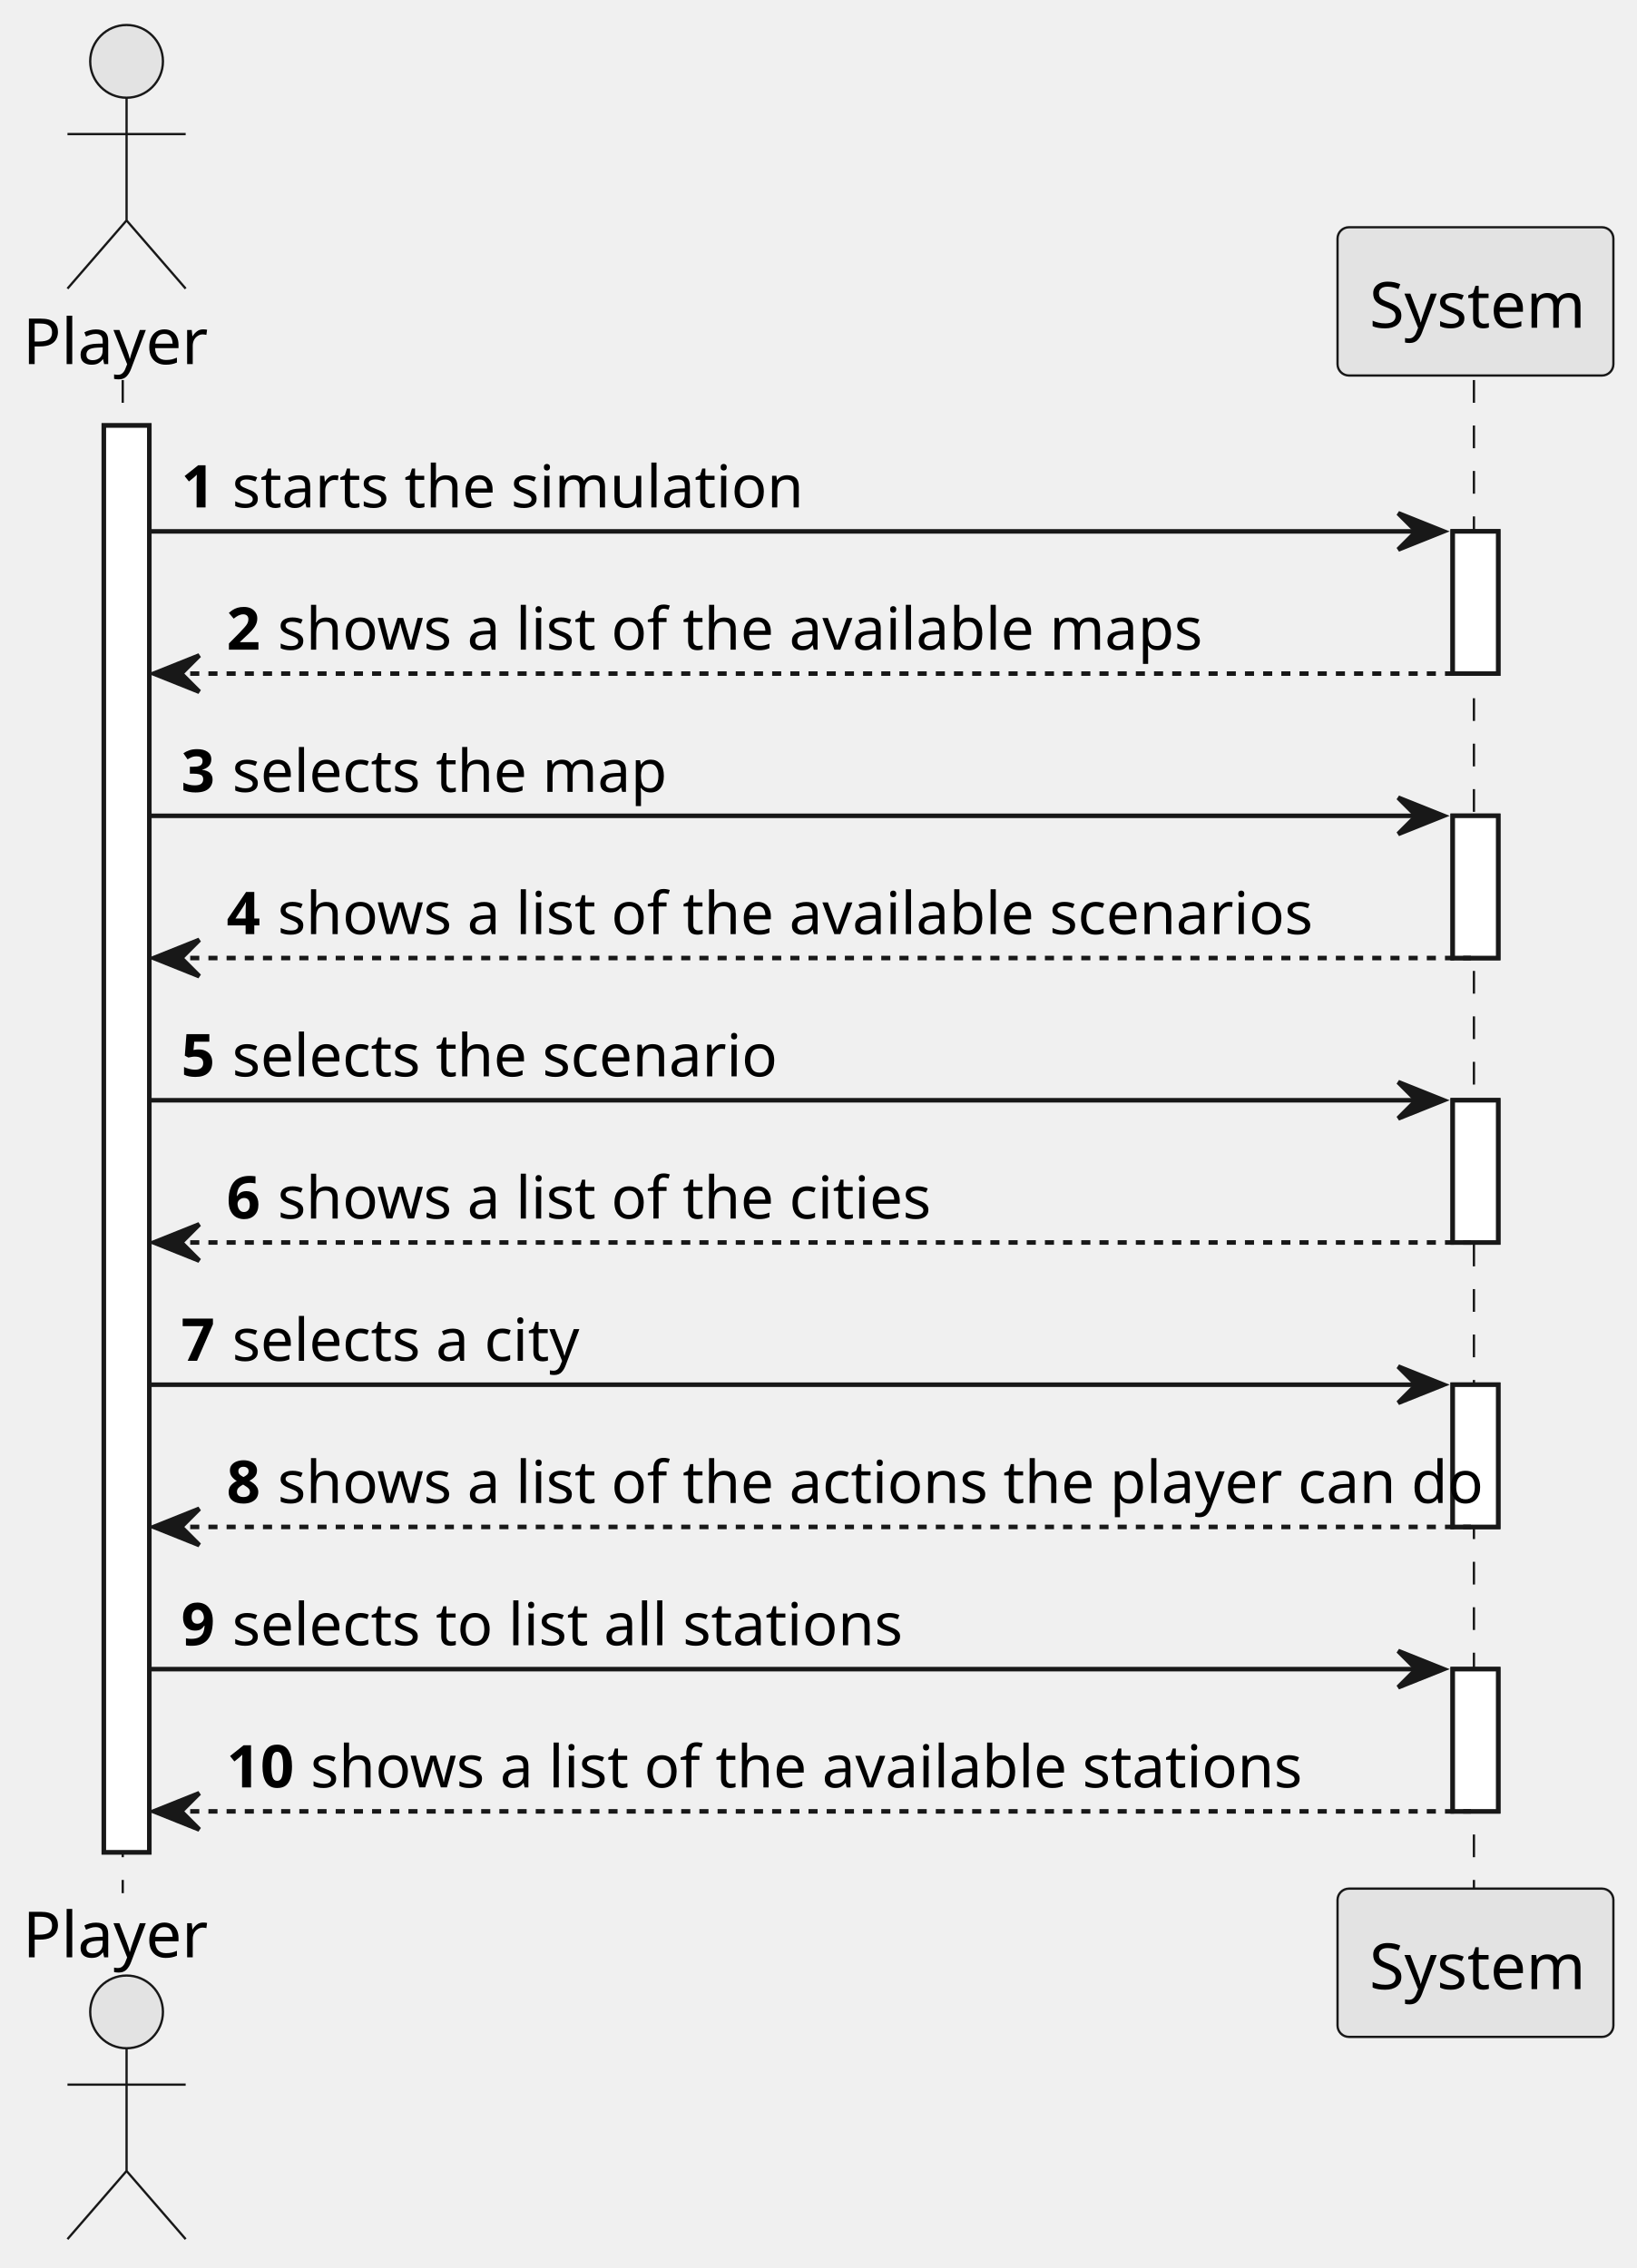
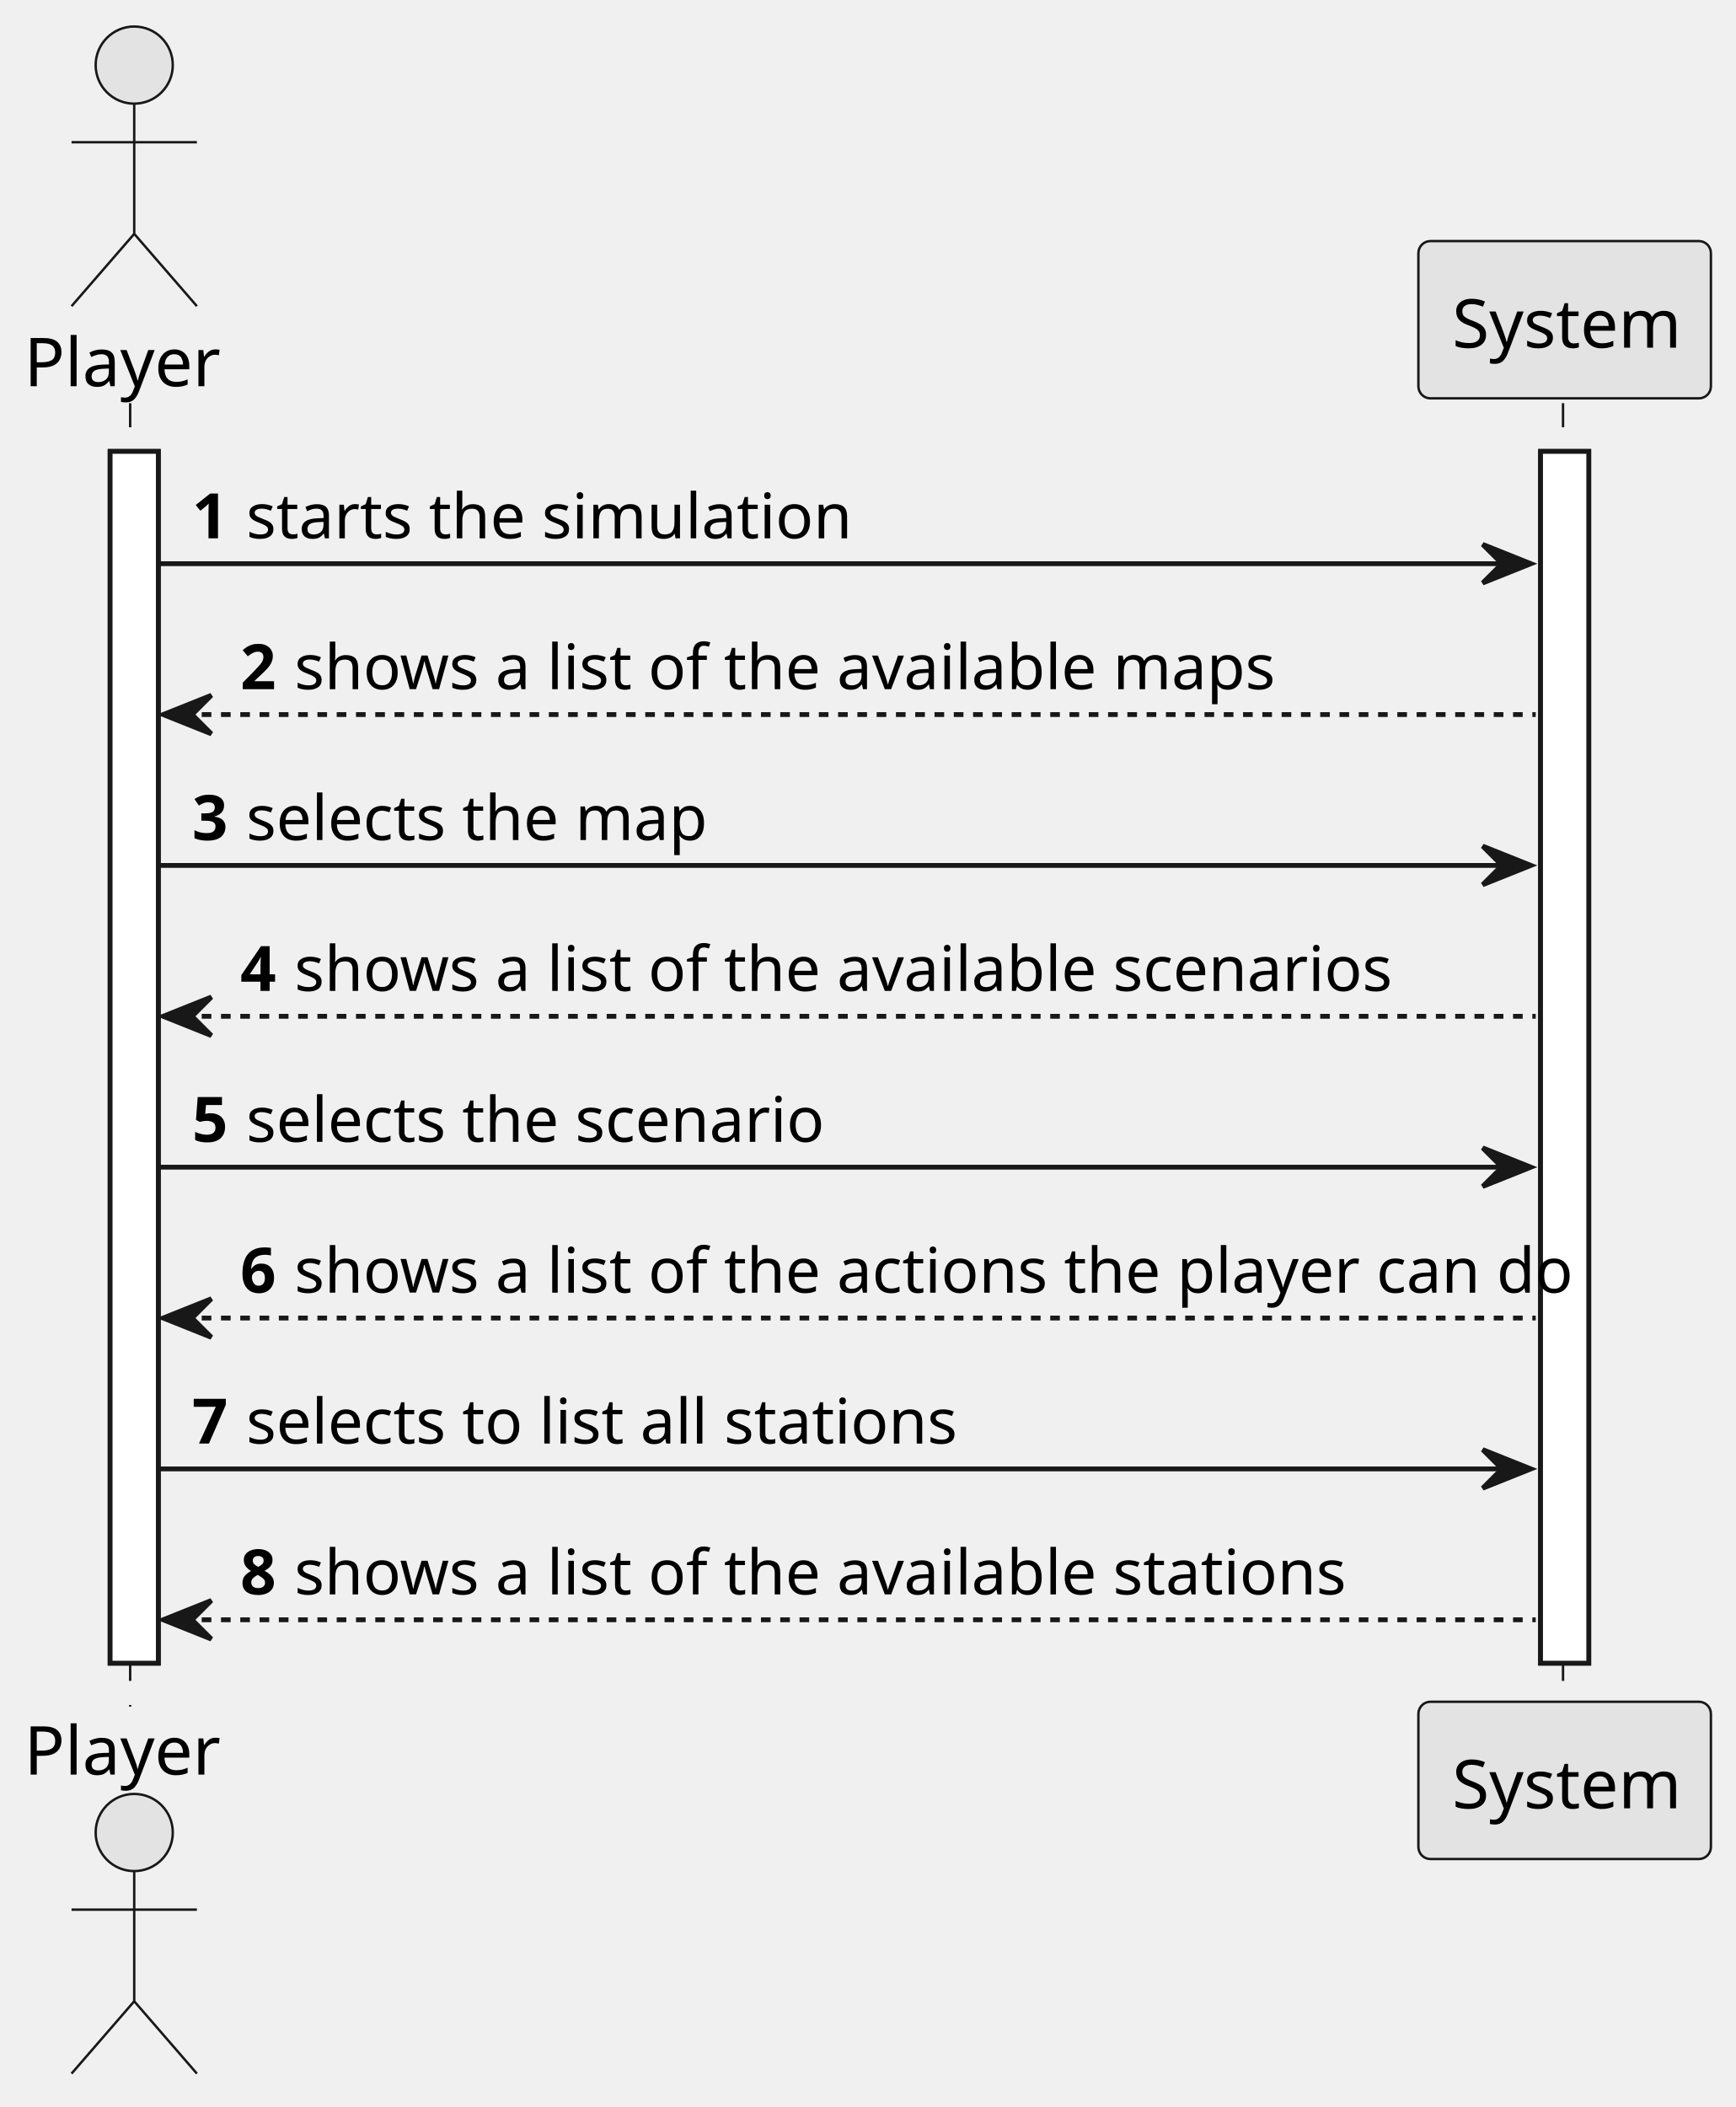
- <svg xmlns="http://www.w3.org/2000/svg" contentStyleType="text/css" height="499px" preserveAspectRatio="none" style="width:360px;height:499px;background:#FFFFFF;" version="1.1" viewBox="0 0 360 499" width="360px" zoomAndPan="magnify">
+ <svg xmlns="http://www.w3.org/2000/svg" contentStyleType="text/css" height="437px" preserveAspectRatio="none" style="width:360px;height:437px;background:#FFFFFF;" version="1.1" viewBox="0 0 360 437" width="360px" zoomAndPan="magnify">
  <defs />
  <g>
-     <rect fill="#FFFFFF" height="313.91" style="stroke:#181818;stroke-width:1.0;" width="10" x="22.841" y="93.621" />
-     <rect fill="#FFFFFF" height="31.291" style="stroke:#181818;stroke-width:1.0;" width="10" x="319.546" y="116.912" />
-     <rect fill="#FFFFFF" height="31.291" style="stroke:#181818;stroke-width:1.0;" width="10" x="319.546" y="179.494" />
-     <rect fill="#FFFFFF" height="31.291" style="stroke:#181818;stroke-width:1.0;" width="10" x="319.546" y="242.076" />
-     <rect fill="#FFFFFF" height="31.291" style="stroke:#181818;stroke-width:1.0;" width="10" x="319.546" y="304.658" />
-     <rect fill="#FFFFFF" height="31.291" style="stroke:#181818;stroke-width:1.0;" width="10" x="319.546" y="367.24" />
-     <line style="stroke:#181818;stroke-width:0.5;stroke-dasharray:5.0,5.0;" x1="27" x2="27" y1="83.621" y2="416.531" />
-     <line style="stroke:#181818;stroke-width:0.5;stroke-dasharray:5.0,5.0;" x1="324.209" x2="324.209" y1="83.621" y2="416.531" />
+     <rect fill="#FFFFFF" height="251.328" style="stroke:#181818;stroke-width:1.0;" width="10" x="22.841" y="93.621" />
+     <rect fill="#FFFFFF" height="251.328" style="stroke:#181818;stroke-width:1.0;" width="10" x="319.546" y="93.621" />
+     <line style="stroke:#181818;stroke-width:0.5;stroke-dasharray:5.0,5.0;" x1="27" x2="27" y1="83.621" y2="353.949" />
+     <line style="stroke:#181818;stroke-width:0.5;stroke-dasharray:5.0,5.0;" x1="324.209" x2="324.209" y1="83.621" y2="353.949" />
    <text fill="#000000" font-family="sans-serif" font-size="14" lengthAdjust="spacing" textLength="39.683" x="5" y="80.107">Player</text>
    <ellipse cx="27.841" cy="13.5" fill="#E3E3E3" rx="8" ry="8" style="stroke:#181818;stroke-width:0.5;" />
    <path d="M27.841,21.5 L27.841,48.5 M14.841,29.5 L40.841,29.5 M27.841,48.5 L14.841,63.5 M27.841,48.5 L40.841,63.5 " fill="none" style="stroke:#181818;stroke-width:0.5;" />
-     <text fill="#000000" font-family="sans-serif" font-size="14" lengthAdjust="spacing" textLength="39.683" x="5" y="430.639">Player</text>
-     <ellipse cx="27.841" cy="442.652" fill="#E3E3E3" rx="8" ry="8" style="stroke:#181818;stroke-width:0.5;" />
-     <path d="M27.841,450.652 L27.841,477.652 M14.841,458.652 L40.841,458.652 M27.841,477.652 L14.841,492.652 M27.841,477.652 L40.841,492.652 " fill="none" style="stroke:#181818;stroke-width:0.5;" />
+     <text fill="#000000" font-family="sans-serif" font-size="14" lengthAdjust="spacing" textLength="39.683" x="5" y="368.057">Player</text>
+     <ellipse cx="27.841" cy="380.07" fill="#E3E3E3" rx="8" ry="8" style="stroke:#181818;stroke-width:0.5;" />
+     <path d="M27.841,388.07 L27.841,415.07 M14.841,396.07 L40.841,396.07 M27.841,415.07 L14.841,430.07 M27.841,415.07 L40.841,430.07 " fill="none" style="stroke:#181818;stroke-width:0.5;" />
    <rect fill="#E3E3E3" height="32.621" rx="2.5" ry="2.5" style="stroke:#181818;stroke-width:0.5;" width="60.676" x="294.209" y="50" />
    <text fill="#000000" font-family="sans-serif" font-size="14" lengthAdjust="spacing" textLength="46.676" x="301.209" y="72.107">System</text>
-     <rect fill="#E3E3E3" height="32.621" rx="2.5" ry="2.5" style="stroke:#181818;stroke-width:0.5;" width="60.676" x="294.209" y="415.531" />
-     <text fill="#000000" font-family="sans-serif" font-size="14" lengthAdjust="spacing" textLength="46.676" x="301.209" y="437.639">System</text>
-     <rect fill="#FFFFFF" height="313.91" style="stroke:#181818;stroke-width:1.0;" width="10" x="22.841" y="93.621" />
-     <rect fill="#FFFFFF" height="31.291" style="stroke:#181818;stroke-width:1.0;" width="10" x="319.546" y="116.912" />
-     <rect fill="#FFFFFF" height="31.291" style="stroke:#181818;stroke-width:1.0;" width="10" x="319.546" y="179.494" />
-     <rect fill="#FFFFFF" height="31.291" style="stroke:#181818;stroke-width:1.0;" width="10" x="319.546" y="242.076" />
-     <rect fill="#FFFFFF" height="31.291" style="stroke:#181818;stroke-width:1.0;" width="10" x="319.546" y="304.658" />
-     <rect fill="#FFFFFF" height="31.291" style="stroke:#181818;stroke-width:1.0;" width="10" x="319.546" y="367.24" />
+     <rect fill="#E3E3E3" height="32.621" rx="2.5" ry="2.5" style="stroke:#181818;stroke-width:0.5;" width="60.676" x="294.209" y="352.949" />
+     <text fill="#000000" font-family="sans-serif" font-size="14" lengthAdjust="spacing" textLength="46.676" x="301.209" y="375.057">System</text>
+     <rect fill="#FFFFFF" height="251.328" style="stroke:#181818;stroke-width:1.0;" width="10" x="22.841" y="93.621" />
+     <rect fill="#FFFFFF" height="251.328" style="stroke:#181818;stroke-width:1.0;" width="10" x="319.546" y="93.621" />
    <polygon fill="#181818" points="307.546,112.912,317.546,116.912,307.546,120.912,311.546,116.912" style="stroke:#181818;stroke-width:1.0;" />
    <line style="stroke:#181818;stroke-width:1.0;" x1="32.841" x2="313.546" y1="116.912" y2="116.912" />
    <text fill="#000000" font-family="sans-serif" font-size="13" font-weight="bold" lengthAdjust="spacing" textLength="7.23" x="39.841" y="111.649">1</text>
    <text fill="#000000" font-family="sans-serif" font-size="13" lengthAdjust="spacing" textLength="115.603" x="51.071" y="111.649">starts the simulation</text>
    <polygon fill="#181818" points="43.841,144.203,33.841,148.203,43.841,152.203,39.841,148.203" style="stroke:#181818;stroke-width:1.0;" />
-     <line style="stroke:#181818;stroke-width:1.0;stroke-dasharray:2.0,2.0;" x1="37.841" x2="323.546" y1="148.203" y2="148.203" />
+     <line style="stroke:#181818;stroke-width:1.0;stroke-dasharray:2.0,2.0;" x1="37.841" x2="318.546" y1="148.203" y2="148.203" />
    <text fill="#000000" font-family="sans-serif" font-size="13" font-weight="bold" lengthAdjust="spacing" textLength="7.23" x="49.841" y="142.94">2</text>
    <text fill="#000000" font-family="sans-serif" font-size="13" lengthAdjust="spacing" textLength="193.654" x="61.071" y="142.94">shows a list of the available maps</text>
    <polygon fill="#181818" points="307.546,175.494,317.546,179.494,307.546,183.494,311.546,179.494" style="stroke:#181818;stroke-width:1.0;" />
    <line style="stroke:#181818;stroke-width:1.0;" x1="32.841" x2="313.546" y1="179.494" y2="179.494" />
    <text fill="#000000" font-family="sans-serif" font-size="13" font-weight="bold" lengthAdjust="spacing" textLength="7.23" x="39.841" y="174.231">3</text>
    <text fill="#000000" font-family="sans-serif" font-size="13" lengthAdjust="spacing" textLength="91.044" x="51.071" y="174.231">selects the map</text>
    <polygon fill="#181818" points="43.841,206.785,33.841,210.785,43.841,214.785,39.841,210.785" style="stroke:#181818;stroke-width:1.0;" />
-     <line style="stroke:#181818;stroke-width:1.0;stroke-dasharray:2.0,2.0;" x1="37.841" x2="323.546" y1="210.785" y2="210.785" />
+     <line style="stroke:#181818;stroke-width:1.0;stroke-dasharray:2.0,2.0;" x1="37.841" x2="318.546" y1="210.785" y2="210.785" />
    <text fill="#000000" font-family="sans-serif" font-size="13" font-weight="bold" lengthAdjust="spacing" textLength="7.23" x="49.841" y="205.523">4</text>
    <text fill="#000000" font-family="sans-serif" font-size="13" lengthAdjust="spacing" textLength="217.502" x="61.071" y="205.523">shows a list of the available scenarios</text>
    <polygon fill="#181818" points="307.546,238.076,317.546,242.076,307.546,246.076,311.546,242.076" style="stroke:#181818;stroke-width:1.0;" />
    <line style="stroke:#181818;stroke-width:1.0;" x1="32.841" x2="313.546" y1="242.076" y2="242.076" />
    <text fill="#000000" font-family="sans-serif" font-size="13" font-weight="bold" lengthAdjust="spacing" textLength="7.23" x="39.841" y="236.814">5</text>
    <text fill="#000000" font-family="sans-serif" font-size="13" lengthAdjust="spacing" textLength="114.893" x="51.071" y="236.814">selects the scenario</text>
    <polygon fill="#181818" points="43.841,269.367,33.841,273.367,43.841,277.367,39.841,273.367" style="stroke:#181818;stroke-width:1.0;" />
-     <line style="stroke:#181818;stroke-width:1.0;stroke-dasharray:2.0,2.0;" x1="37.841" x2="323.546" y1="273.367" y2="273.367" />
+     <line style="stroke:#181818;stroke-width:1.0;stroke-dasharray:2.0,2.0;" x1="37.841" x2="318.546" y1="273.367" y2="273.367" />
    <text fill="#000000" font-family="sans-serif" font-size="13" font-weight="bold" lengthAdjust="spacing" textLength="7.23" x="49.841" y="268.104">6</text>
-     <text fill="#000000" font-family="sans-serif" font-size="13" lengthAdjust="spacing" textLength="136.557" x="61.071" y="268.104">shows a list of the cities</text>
+     <text fill="#000000" font-family="sans-serif" font-size="13" lengthAdjust="spacing" textLength="251.475" x="61.071" y="268.104">shows a list of the actions the player can do</text>
    <polygon fill="#181818" points="307.546,300.658,317.546,304.658,307.546,308.658,311.546,304.658" style="stroke:#181818;stroke-width:1.0;" />
    <line style="stroke:#181818;stroke-width:1.0;" x1="32.841" x2="313.546" y1="304.658" y2="304.658" />
    <text fill="#000000" font-family="sans-serif" font-size="13" font-weight="bold" lengthAdjust="spacing" textLength="7.23" x="39.841" y="299.396">7</text>
-     <text fill="#000000" font-family="sans-serif" font-size="13" lengthAdjust="spacing" textLength="74.414" x="51.071" y="299.396">selects a city</text>
+     <text fill="#000000" font-family="sans-serif" font-size="13" lengthAdjust="spacing" textLength="139.445" x="51.071" y="299.396">selects to list all stations</text>
    <polygon fill="#181818" points="43.841,331.949,33.841,335.949,43.841,339.949,39.841,335.949" style="stroke:#181818;stroke-width:1.0;" />
-     <line style="stroke:#181818;stroke-width:1.0;stroke-dasharray:2.0,2.0;" x1="37.841" x2="323.546" y1="335.949" y2="335.949" />
+     <line style="stroke:#181818;stroke-width:1.0;stroke-dasharray:2.0,2.0;" x1="37.841" x2="318.546" y1="335.949" y2="335.949" />
    <text fill="#000000" font-family="sans-serif" font-size="13" font-weight="bold" lengthAdjust="spacing" textLength="7.23" x="49.841" y="330.687">8</text>
-     <text fill="#000000" font-family="sans-serif" font-size="13" lengthAdjust="spacing" textLength="251.475" x="61.071" y="330.687">shows a list of the actions the player can do</text>
-     <polygon fill="#181818" points="307.546,363.24,317.546,367.24,307.546,371.24,311.546,367.24" style="stroke:#181818;stroke-width:1.0;" />
-     <line style="stroke:#181818;stroke-width:1.0;" x1="32.841" x2="313.546" y1="367.24" y2="367.24" />
-     <text fill="#000000" font-family="sans-serif" font-size="13" font-weight="bold" lengthAdjust="spacing" textLength="7.23" x="39.841" y="361.978">9</text>
-     <text fill="#000000" font-family="sans-serif" font-size="13" lengthAdjust="spacing" textLength="139.445" x="51.071" y="361.978">selects to list all stations</text>
-     <polygon fill="#181818" points="43.841,394.531,33.841,398.531,43.841,402.531,39.841,398.531" style="stroke:#181818;stroke-width:1.0;" />
-     <line style="stroke:#181818;stroke-width:1.0;stroke-dasharray:2.0,2.0;" x1="37.841" x2="323.546" y1="398.531" y2="398.531" />
-     <text fill="#000000" font-family="sans-serif" font-size="13" font-weight="bold" lengthAdjust="spacing" textLength="14.46" x="49.841" y="393.269">10</text>
-     <text fill="#000000" font-family="sans-serif" font-size="13" lengthAdjust="spacing" textLength="206.667" x="68.301" y="393.269">shows a list of the available stations</text>
+     <text fill="#000000" font-family="sans-serif" font-size="13" lengthAdjust="spacing" textLength="206.667" x="61.071" y="330.687">shows a list of the available stations</text>
  </g>
</svg>
